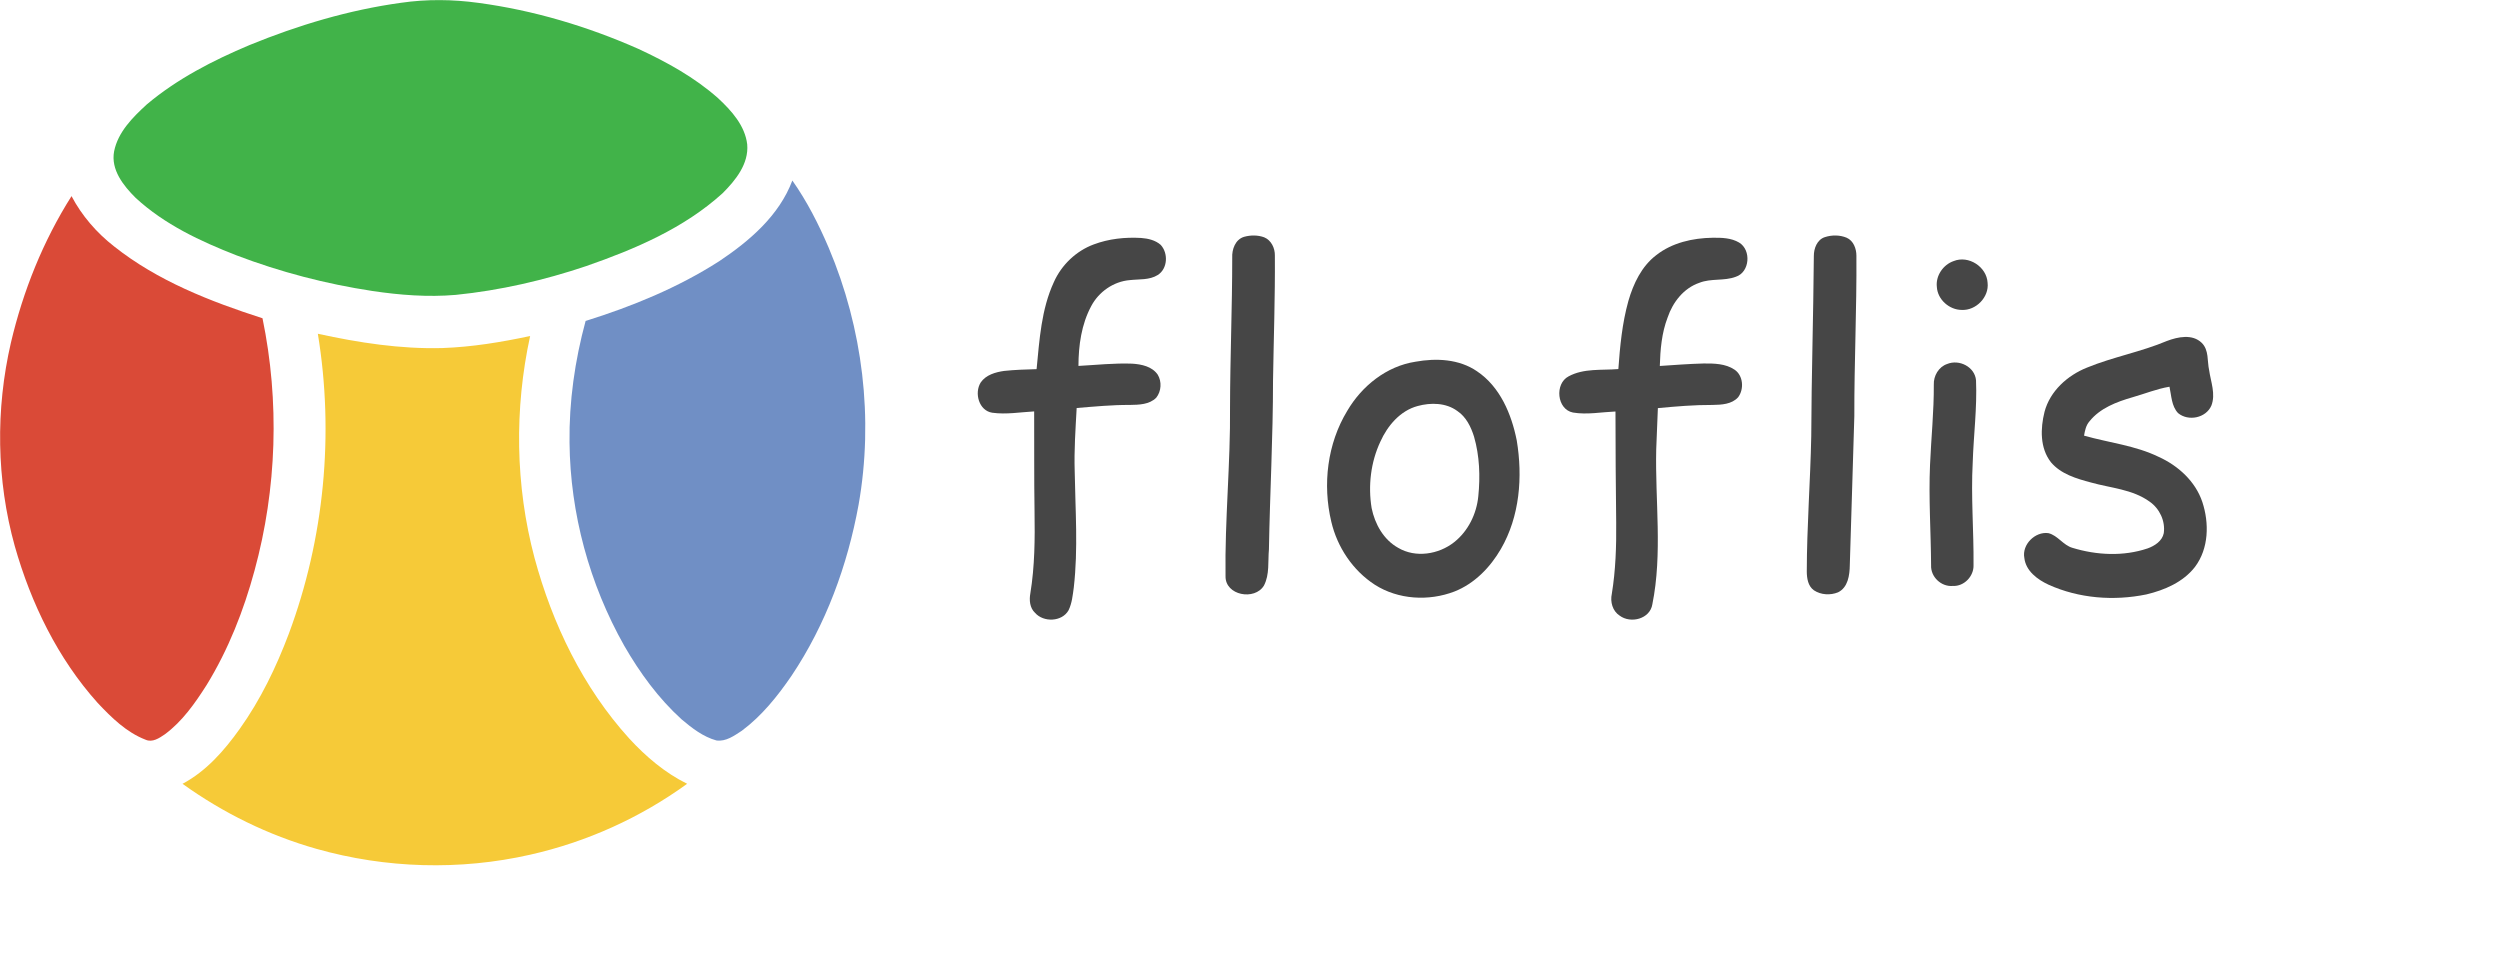
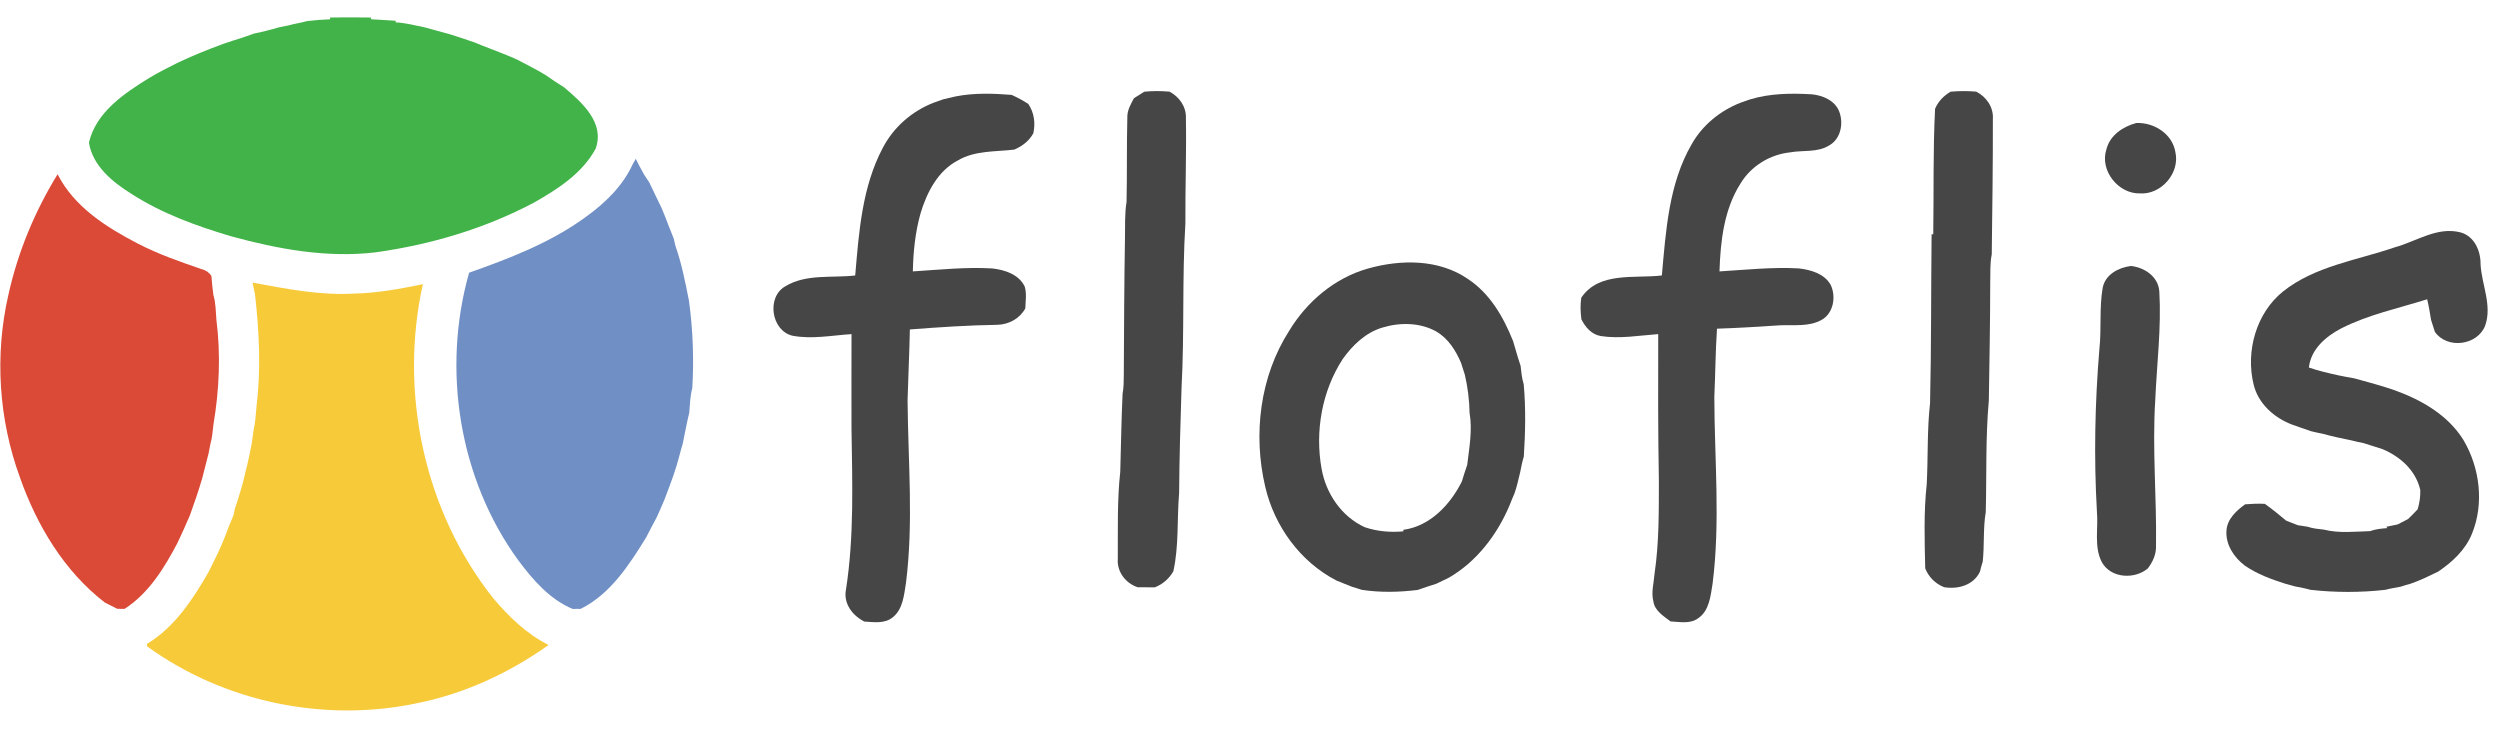
- <svg xmlns="http://www.w3.org/2000/svg" width="1124pt" height="434pt" viewBox="0 0 1124 434" version="1.1">
-   <g id="#46464600">
-     <path fill="#41b349" opacity="1.00" d=" M 180.34 1.25 C 191.85 -0.42 203.58 -0.30 215.09 1.29 C 239.91 4.62 264.14 11.86 287.02 21.98 C 299.78 27.90 312.29 34.77 322.86 44.16 C 328.86 49.74 334.96 56.46 335.95 64.94 C 336.70 73.68 330.70 81.06 324.89 86.87 C 307.51 102.64 285.49 112.01 263.57 119.63 C 244.56 126.03 224.88 130.57 204.90 132.58 C 192.38 133.65 179.77 132.67 167.37 130.82 C 146.54 127.65 126.04 122.32 106.34 114.81 C 90.12 108.48 73.91 100.90 60.99 88.96 C 55.50 83.50 49.75 76.33 51.30 68.05 C 53.05 59.32 59.68 52.76 65.98 46.96 C 79.67 35.43 95.77 27.17 112.19 20.26 C 134.05 11.31 156.90 4.47 180.34 1.25 Z" />
-     <path fill="#708fc5" opacity="1.00" d=" M 356.24 81.16 C 362.85 90.55 368.10 100.87 372.60 111.43 C 387.91 147.62 392.86 188.19 386.02 226.94 C 381.05 254.16 371.33 280.76 355.87 303.83 C 349.59 313.00 342.51 321.86 333.53 328.54 C 330.13 330.75 326.38 333.52 322.10 332.91 C 316.14 331.27 311.13 327.37 306.48 323.45 C 296.04 314.00 287.67 302.49 280.66 290.33 C 265.00 262.60 256.38 230.87 256.06 199.01 C 255.82 180.54 258.46 162.10 263.29 144.30 C 284.29 137.74 304.84 129.32 323.40 117.41 C 337.01 108.31 350.35 96.89 356.24 81.16 Z" />
-     <path fill="#da4a37" opacity="1.00" d=" M 4.91 154.06 C 10.37 130.83 19.37 108.36 32.16 88.18 C 36.80 96.99 43.43 104.64 51.27 110.76 C 70.83 126.29 94.46 135.49 118.02 143.09 C 125.74 180.48 124.50 219.68 114.44 256.51 C 109.57 274.49 102.68 292.03 92.92 307.94 C 87.71 316.12 82.01 324.31 74.12 330.14 C 71.63 331.83 68.53 333.98 65.42 332.56 C 56.84 329.26 50.12 322.62 43.93 316.05 C 25.97 296.05 13.95 271.27 6.65 245.55 C -1.63 215.84 -2.03 184.08 4.91 154.06 Z" />
-     <path fill="#464646" opacity="1.00" d=" M 559.36 106.47 C 562.28 105.67 565.50 105.64 568.37 106.69 C 571.58 108.01 573.26 111.60 573.18 114.94 C 573.32 133.70 572.64 152.44 572.35 171.20 C 572.36 196.48 570.95 221.74 570.51 247.02 C 570.01 252.43 570.88 258.28 568.27 263.27 C 564.15 270.12 550.83 267.75 551.00 259.04 C 550.64 233.68 553.26 208.37 553.02 183.00 C 553.07 160.63 554.01 138.28 554.01 115.91 C 553.81 112.13 555.39 107.64 559.36 106.47 Z" />
-     <path fill="#464646" opacity="1.00" d=" M 820.44 106.62 C 823.58 105.60 827.17 105.59 830.25 106.88 C 833.33 108.23 834.64 111.80 834.64 114.96 C 834.81 138.99 833.65 163.00 833.71 187.02 C 832.97 209.37 832.43 231.73 831.67 254.08 C 831.60 258.56 830.89 264.11 826.38 266.31 C 822.93 267.72 818.69 267.49 815.55 265.41 C 812.88 263.54 812.36 260.02 812.33 257.00 C 812.36 236.67 813.94 216.39 814.34 196.07 C 814.43 169.07 815.30 142.08 815.50 115.09 C 815.48 111.71 816.95 107.75 820.44 106.62 Z" />
-     <path fill="#464646" opacity="1.00" d=" M 491.75 109.89 C 498.53 107.34 505.88 106.57 513.07 106.99 C 516.19 107.22 519.47 107.98 521.87 110.11 C 525.31 113.86 525.01 120.79 520.54 123.63 C 516.78 126.00 512.15 125.45 507.93 125.94 C 500.65 126.55 493.99 131.20 490.61 137.63 C 486.20 145.84 484.90 155.31 484.87 164.52 C 492.91 164.09 500.94 163.19 509.00 163.50 C 513.19 163.76 517.96 164.74 520.50 168.43 C 522.42 171.55 522.14 175.94 519.85 178.80 C 516.77 181.91 512.10 181.99 508.02 182.06 C 500.01 182.01 492.04 182.79 484.07 183.44 C 483.55 192.95 482.88 202.48 483.19 212.02 C 483.47 229.37 484.76 246.79 482.78 264.09 C 482.30 267.57 481.98 271.18 480.42 274.39 C 477.48 279.61 469.21 279.90 465.37 275.55 C 462.97 273.32 462.68 269.79 463.25 266.74 C 465.23 254.60 465.32 242.27 465.13 230.01 C 464.89 214.99 465.03 199.98 464.96 184.97 C 458.71 185.31 452.41 186.43 446.18 185.57 C 440.10 184.70 437.94 176.67 440.94 171.94 C 443.28 168.54 447.55 167.33 451.43 166.77 C 456.28 166.25 461.17 166.11 466.05 165.97 C 467.35 152.75 468.16 139.07 473.82 126.83 C 477.25 119.12 483.82 112.82 491.75 109.89 Z" />
-     <path fill="#464646" opacity="1.00" d=" M 744.68 114.69 C 751.82 109.09 761.08 107.03 770.00 106.89 C 774.02 106.85 778.34 106.93 781.90 109.05 C 787.47 112.39 786.75 122.40 780.40 124.44 C 775.15 126.44 769.26 125.05 764.02 127.15 C 756.97 129.56 752.08 135.88 749.76 142.75 C 747.09 149.69 746.47 157.18 746.25 164.54 C 752.83 164.10 759.41 163.59 766.00 163.42 C 770.69 163.39 775.78 163.47 779.82 166.18 C 783.78 168.82 784.21 174.91 781.49 178.57 C 778.64 181.78 774.00 181.99 770.02 182.06 C 761.78 182.02 753.57 182.72 745.38 183.49 C 745.06 189.66 744.96 195.85 744.64 202.03 C 744.10 225.21 747.52 248.73 742.90 271.67 C 741.87 278.30 733.14 280.51 728.18 276.78 C 725.00 274.72 723.88 270.58 724.67 267.01 C 726.39 256.43 726.75 245.69 726.64 234.99 C 726.47 218.33 726.30 201.67 726.32 185.01 C 719.97 185.27 713.54 186.54 707.21 185.48 C 699.94 184.06 698.90 172.51 705.24 169.21 C 712.07 165.50 720.14 166.55 727.61 165.93 C 728.35 155.66 729.33 145.31 732.11 135.35 C 734.36 127.55 738.06 119.71 744.68 114.69 Z" />
-     <path fill="#464646" opacity="1.00" d=" M 878.36 117.38 C 885.06 114.66 893.24 119.96 893.62 127.12 C 894.38 133.57 888.41 139.68 881.98 139.34 C 876.40 139.31 871.14 134.68 870.81 129.04 C 870.21 124.01 873.63 119.00 878.36 117.38 Z" />
-     <path fill="#f6ca38" opacity="1.00" d=" M 142.90 150.06 C 161.30 154.07 180.09 157.00 198.98 156.48 C 212.25 156.01 225.39 153.84 238.35 151.07 C 231.21 183.83 231.68 218.31 240.30 250.75 C 248.32 280.49 262.11 309.12 282.92 332.05 C 290.40 340.18 298.98 347.48 308.94 352.39 C 287.90 367.66 263.73 378.56 238.38 384.27 C 206.79 391.44 173.42 390.47 142.27 381.64 C 120.69 375.53 100.27 365.48 82.06 352.40 C 92.71 346.74 100.84 337.45 107.75 327.75 C 117.12 314.63 124.17 300.00 129.85 284.94 C 145.80 242.13 150.31 195.14 142.90 150.06 Z" />
-     <path fill="#464646" opacity="1.00" d=" M 974.27 153.29 C 979.17 151.44 985.70 150.06 989.89 154.14 C 993.21 157.38 992.30 162.33 993.23 166.46 C 993.97 171.67 996.24 177.16 994.24 182.35 C 991.81 187.96 983.87 189.56 979.26 185.73 C 976.27 182.56 976.28 177.88 975.40 173.87 C 969.68 174.82 964.29 177.05 958.74 178.62 C 951.64 180.67 944.18 183.48 939.42 189.44 C 937.85 191.23 937.38 193.60 936.99 195.87 C 948.17 199.05 959.99 200.26 970.57 205.42 C 979.32 209.38 987.07 216.42 990.17 225.70 C 993.31 235.22 993.09 246.61 986.87 254.87 C 981.58 261.71 973.22 265.30 965.02 267.25 C 950.40 270.26 934.72 269.07 921.05 262.89 C 916.06 260.58 910.79 256.71 910.14 250.82 C 908.99 244.82 915.03 238.87 920.96 239.70 C 925.21 240.75 927.58 245.11 931.78 246.31 C 942.68 249.63 954.66 250.24 965.55 246.57 C 968.73 245.44 972.13 243.25 972.83 239.71 C 973.60 234.24 970.95 228.66 966.46 225.53 C 958.76 219.95 948.92 219.43 940.05 216.92 C 933.58 215.19 926.60 213.16 922.12 207.85 C 917.11 201.47 917.34 192.65 919.22 185.15 C 921.70 175.80 929.53 168.79 938.30 165.28 C 950.01 160.47 962.60 158.22 974.27 153.29 Z" />
-     <path fill="#464646" opacity="1.00" d=" M 636.39 162.63 C 645.69 160.94 656.01 161.40 664.04 166.91 C 674.42 173.86 679.58 186.18 681.93 198.03 C 684.66 214.43 683.28 232.20 674.80 246.82 C 670.00 255.10 662.92 262.42 653.88 265.96 C 642.35 270.38 628.65 269.61 618.14 262.91 C 608.23 256.50 601.22 246.00 598.55 234.55 C 594.58 217.86 596.74 199.50 605.71 184.74 C 612.27 173.54 623.35 164.64 636.39 162.63 M 637.40 182.54 C 629.51 184.65 623.83 191.39 620.60 198.59 C 616.28 207.81 615.05 218.40 616.68 228.42 C 618.13 235.60 622.07 242.69 628.65 246.32 C 636.46 250.93 646.83 249.27 653.77 243.78 C 660.09 238.80 663.89 231.01 664.65 223.06 C 665.55 214.16 665.22 205.00 662.74 196.36 C 661.36 191.93 659.17 187.42 655.21 184.78 C 650.13 181.04 643.27 180.94 637.40 182.54 Z" />
-     <path fill="#464646" opacity="1.00" d=" M 875.44 163.65 C 880.84 161.41 887.90 164.93 888.42 171.00 C 888.94 183.35 887.32 195.67 886.93 208.01 C 886.10 223.35 887.44 238.70 887.30 254.04 C 887.49 259.06 883.08 263.70 878.00 263.44 C 872.77 263.90 867.97 259.37 868.22 254.11 C 868.13 239.09 867.08 224.06 867.74 209.03 C 868.25 197.01 869.51 185.02 869.44 172.97 C 869.26 169.03 871.61 164.93 875.44 163.65 Z" />
+ <svg xmlns="http://www.w3.org/2000/svg" width="806px" height="239px" viewBox="0 0 806 239" version="1.1">
+   <g id="#ffffffff">
+     <path fill="#41b349" opacity="1.00" d=" M 106.42 5.64 C 110.81 5.58 115.20 5.59 119.59 5.65 L 119.59 6.20 C 122.24 6.33 124.90 6.56 127.56 6.69 L 127.57 7.21 C 130.77 7.38 133.87 8.19 137.00 8.84 C 139.65 9.63 142.34 10.25 145.00 11.03 C 147.71 11.88 150.42 12.78 153.11 13.72 C 154.75 14.42 156.41 15.08 158.09 15.70 C 159.36 16.21 160.64 16.70 161.92 17.20 C 163.57 17.84 165.21 18.52 166.82 19.26 C 169.82 20.89 172.91 22.36 175.83 24.15 C 177.81 25.55 179.83 26.89 181.89 28.17 C 187.57 33.01 195.07 39.52 192.04 47.93 C 187.72 55.92 179.82 60.96 172.15 65.32 C 156.29 73.72 138.81 78.88 121.06 81.36 C 105.38 83.22 89.61 80.31 74.51 76.18 C 63.37 72.88 52.30 68.86 42.46 62.56 C 36.32 58.72 29.90 53.56 28.67 45.97 C 30.99 36.14 40.02 30.12 48.09 25.14 C 51.04 23.36 54.13 21.83 57.20 20.27 C 59.47 19.20 61.77 18.18 64.09 17.22 C 65.34 16.70 66.60 16.21 67.85 15.70 C 69.27 15.20 70.67 14.65 72.08 14.11 C 73.03 13.77 73.98 13.46 74.94 13.15 C 75.99 12.80 77.04 12.48 78.10 12.16 C 79.38 11.70 80.67 11.28 81.94 10.81 C 83.27 10.53 84.62 10.28 85.93 9.90 C 87.26 9.56 88.61 9.25 89.92 8.82 C 90.96 8.61 92.00 8.40 93.05 8.18 C 95.00 7.61 97.03 7.38 98.98 6.80 C 101.46 6.50 103.95 6.32 106.44 6.22 L 106.42 5.64 Z" />
+     <path fill="#464646" opacity="1.00" d=" M 304.13 32.01 C 305.45 31.67 306.78 31.39 308.12 31.08 C 314.04 29.92 320.16 30.11 326.15 30.59 C 328.01 31.44 329.82 32.39 331.54 33.52 C 333.42 36.34 333.87 39.69 333.14 42.98 C 331.79 45.45 329.57 47.12 327.02 48.23 C 320.92 48.96 314.35 48.48 308.85 51.70 C 302.34 55.08 298.80 62.07 296.77 68.82 C 295.07 74.89 294.43 81.21 294.30 87.50 C 302.82 86.96 311.35 86.05 319.89 86.54 C 323.93 86.99 328.58 88.48 330.40 92.47 C 331.03 94.74 330.64 97.13 330.56 99.44 C 328.74 102.73 325.24 104.63 321.52 104.72 C 312.11 104.86 302.72 105.49 293.34 106.22 C 293.20 113.84 292.80 121.44 292.60 129.05 C 292.76 148.66 294.55 168.38 292.09 187.92 C 291.46 191.79 291.13 196.38 287.83 199.02 C 285.24 201.15 281.74 200.58 278.66 200.39 C 274.82 198.44 271.84 194.57 272.75 190.04 C 275.41 172.84 274.77 155.39 274.52 138.05 C 274.51 127.94 274.49 117.83 274.53 107.72 C 268.20 108.13 261.76 109.43 255.45 108.23 C 248.62 106.56 247.05 95.77 253.20 92.29 C 259.98 88.21 268.21 89.69 275.72 88.81 C 276.91 74.85 277.93 60.26 284.62 47.65 C 288.11 40.98 294.03 35.80 301.05 33.10 C 302.07 32.73 303.10 32.37 304.13 32.01 Z" />
+     <path fill="#464646" opacity="1.00" d=" M 368.91 29.57 C 371.62 29.29 374.35 29.31 377.07 29.55 C 380.21 31.23 382.48 34.40 382.34 38.07 C 382.53 49.39 382.11 60.71 382.17 72.03 C 381.08 89.66 381.89 107.37 380.93 125.00 C 380.57 136.33 380.23 147.66 380.15 158.99 C 379.42 167.38 380.13 175.94 378.28 184.21 C 376.91 186.57 374.85 188.37 372.31 189.36 C 370.46 189.36 368.61 189.35 366.77 189.33 C 362.84 188.01 360.03 184.29 360.38 180.07 C 360.44 170.76 360.15 161.37 361.17 152.10 C 361.43 143.72 361.52 135.33 361.92 126.96 C 362.28 125.01 362.30 123.02 362.31 121.05 C 362.40 106.35 362.43 91.65 362.69 76.94 C 362.78 72.99 362.56 69.01 363.20 65.09 C 363.40 56.04 363.22 46.99 363.45 37.95 C 363.36 35.64 364.53 33.63 365.58 31.67 C 366.69 30.98 367.80 30.28 368.91 29.57 Z" />
+     <path fill="#464646" opacity="1.00" d=" M 564.14 32.07 C 570.58 30.09 577.39 30.02 584.06 30.40 C 587.66 30.72 591.70 32.44 593.01 36.09 C 594.41 39.83 593.44 44.79 589.77 46.86 C 585.96 49.26 581.30 48.35 577.08 49.13 C 570.61 49.81 564.52 53.55 561.15 59.15 C 555.80 67.54 554.68 77.77 554.36 87.50 C 562.86 86.98 571.37 86.06 579.90 86.53 C 583.75 86.97 588.20 88.21 590.22 91.86 C 592.01 95.61 591.13 101.00 587.29 103.13 C 583.25 105.40 578.45 104.69 574.02 104.87 C 567.20 105.32 560.39 105.75 553.56 105.97 C 553.06 113.31 553.04 120.67 552.70 128.01 C 552.74 148.05 554.67 168.20 552.14 188.17 C 551.48 192.13 551.10 196.93 547.44 199.36 C 544.87 201.23 541.53 200.49 538.60 200.35 C 536.36 198.64 533.49 196.96 533.05 193.91 C 532.28 190.91 533.22 187.86 533.44 184.86 C 534.89 174.97 534.81 164.95 534.82 154.97 C 534.54 139.22 534.56 123.47 534.61 107.72 C 528.47 108.16 522.26 109.29 516.13 108.35 C 513.15 107.86 511.11 105.51 509.84 102.94 C 509.55 100.63 509.44 98.28 509.81 95.97 C 515.55 87.46 527.03 89.86 535.78 88.81 C 537.09 74.44 537.99 59.26 545.40 46.49 C 548.85 40.37 554.53 35.73 561.03 33.16 C 562.06 32.79 563.10 32.43 564.14 32.07 Z" />
+     <path fill="#464646" opacity="1.00" d=" M 628.86 29.56 C 631.60 29.32 634.36 29.30 637.11 29.54 C 640.43 31.21 642.75 34.57 642.50 38.38 C 642.53 52.94 642.32 67.50 642.14 82.05 C 641.52 84.99 641.75 88.00 641.65 90.98 C 641.63 103.69 641.41 116.39 641.20 129.10 C 640.12 141.04 640.52 153.09 640.21 165.08 C 639.32 170.35 639.80 175.74 639.24 181.05 C 638.90 182.12 638.59 183.20 638.34 184.30 C 636.26 188.70 631.26 190.04 626.79 189.32 C 623.95 188.18 621.82 186.08 620.69 183.24 C 620.49 174.20 620.19 165.06 621.18 156.07 C 621.63 147.38 621.27 138.65 622.25 129.99 C 622.68 111.84 622.54 93.68 622.75 75.53 L 623.28 75.52 C 623.49 62.03 623.17 48.52 623.87 35.06 C 624.88 32.68 626.65 30.87 628.86 29.56 Z" />
+     <path fill="#464646" opacity="1.00" d=" M 688.73 39.66 C 694.44 39.41 700.37 43.14 701.34 49.02 C 702.89 55.74 696.80 62.79 689.97 62.35 C 682.94 62.58 676.86 54.93 679.11 48.13 C 680.23 43.61 684.45 40.80 688.73 39.66 Z" />
+     <path fill="#708fc5" opacity="1.00" d=" M 203.96 52.99 C 204.22 52.55 204.72 51.65 204.97 51.21 C 205.81 52.93 206.73 54.61 207.66 56.29 C 208.21 57.13 208.76 57.97 209.32 58.81 C 209.97 60.15 210.62 61.50 211.26 62.85 C 211.89 64.21 212.55 65.55 213.22 66.89 C 214.08 68.95 214.94 71.02 215.70 73.13 C 216.20 74.39 216.68 75.66 217.21 76.91 C 217.34 77.47 217.59 78.59 217.72 79.15 C 219.77 84.94 220.94 90.99 222.13 97.00 C 223.40 106.31 223.75 115.69 223.20 125.08 C 222.52 127.69 222.42 130.40 222.21 133.09 C 221.38 136.39 220.82 139.75 220.11 143.08 C 219.69 144.36 219.37 145.67 219.02 146.98 C 218.71 148.01 218.42 149.04 218.14 150.08 C 217.79 151.11 217.46 152.15 217.14 153.20 C 216.68 154.43 216.25 155.68 215.79 156.92 C 215.27 158.33 214.71 159.74 214.19 161.15 C 213.38 163.04 212.58 164.94 211.71 166.81 C 210.55 168.94 209.43 171.09 208.32 173.26 C 202.87 182.10 196.82 191.52 187.22 196.29 C 186.35 196.29 185.49 196.30 184.62 196.32 C 177.21 193.22 171.85 187.00 167.15 180.72 C 147.97 154.42 142.39 119.12 151.24 87.92 C 164.34 83.28 177.58 78.21 188.89 69.92 C 195.06 65.48 200.76 60.00 203.96 52.99 Z" />
+     <path fill="#da4a37" opacity="1.00" d=" M 18.57 56.18 C 23.92 66.72 34.27 73.26 44.43 78.53 C 51.03 81.97 58.08 84.38 65.09 86.81 C 66.38 87.10 67.41 87.88 68.16 88.94 C 68.30 91.01 68.53 93.06 68.80 95.12 C 69.59 97.71 69.53 100.45 69.77 103.12 C 71.20 114.29 70.69 125.78 68.81 136.88 C 68.56 138.91 68.46 140.98 67.87 142.95 C 67.66 144.02 67.45 145.09 67.25 146.16 C 66.54 148.81 65.89 151.48 65.21 154.14 C 64.03 158.18 62.66 162.17 61.23 166.13 C 59.94 169.12 58.63 172.10 57.22 175.03 C 52.98 183.09 48.00 191.25 40.17 196.30 C 39.38 196.29 38.59 196.29 37.80 196.28 C 36.47 195.59 35.14 194.91 33.80 194.26 C 20.67 184.15 11.85 169.34 6.41 153.88 C -0.42 135.18 -1.76 114.54 2.69 95.13 C 5.72 81.36 11.19 68.18 18.57 56.18 Z" />
+     <path fill="#464646" opacity="1.00" d=" M 772.03 79.75 C 779.01 77.86 785.72 72.98 793.27 74.92 C 797.72 76.13 799.79 80.87 799.73 85.16 C 800.08 91.78 803.55 98.47 801.20 105.03 C 798.69 111.40 788.94 112.64 785.00 106.99 C 784.61 105.69 784.19 104.40 783.77 103.12 C 783.42 100.90 783.05 98.68 782.51 96.49 C 773.22 99.41 763.54 101.43 754.82 105.87 C 749.85 108.46 745.05 112.56 744.38 118.49 C 747.53 119.57 750.78 120.33 754.04 121.04 C 755.68 121.39 757.33 121.67 759.00 121.97 C 763.40 123.19 767.83 124.34 772.15 125.86 C 780.77 128.97 789.25 133.86 794.20 141.83 C 799.51 150.81 800.96 162.37 796.94 172.13 C 794.85 177.30 790.60 181.23 786.06 184.29 C 783.15 185.70 780.24 187.14 777.17 188.19 C 776.10 188.47 775.05 188.79 774.02 189.14 C 772.34 189.45 770.67 189.71 769.03 190.16 C 761.03 191.06 752.91 191.06 744.91 190.16 C 743.29 189.69 741.62 189.40 739.98 189.07 C 738.93 188.77 737.88 188.48 736.83 188.21 C 732.25 186.76 727.68 185.08 723.70 182.33 C 720.20 179.66 717.46 175.53 717.82 170.98 C 718.09 167.29 721.02 164.62 723.83 162.59 C 725.94 162.43 728.06 162.32 730.19 162.44 C 732.56 164.15 734.84 165.98 737.07 167.86 C 738.32 168.35 739.57 168.82 740.83 169.33 C 741.85 169.48 742.89 169.64 743.95 169.81 C 745.66 170.40 747.47 170.56 749.27 170.76 C 754.11 171.99 759.16 171.37 764.10 171.24 C 765.87 170.58 767.77 170.42 769.66 170.26 L 769.35 169.83 C 770.57 169.61 771.77 169.36 773.00 169.08 C 774.10 168.48 775.22 167.90 776.36 167.34 C 777.42 166.33 778.45 165.27 779.46 164.19 C 780.05 162.17 780.37 160.09 780.30 157.98 C 778.86 151.68 773.87 147.19 768.09 144.79 C 766.08 144.15 764.07 143.54 762.09 142.88 C 760.72 142.59 759.39 142.33 758.07 141.97 C 755.06 141.37 752.06 140.73 749.11 139.92 C 747.75 139.62 746.42 139.36 745.10 139.03 C 744.07 138.68 743.05 138.33 742.04 137.97 C 741.04 137.63 740.05 137.28 739.07 136.93 C 733.23 134.75 728.02 130.15 726.55 123.90 C 723.97 113.24 727.37 100.97 736.05 93.97 C 746.37 85.76 759.88 83.93 772.03 79.75 Z" />
+     <path fill="#464646" opacity="1.00" d=" M 441.03 86.58 C 451.58 83.60 463.87 83.49 473.22 89.92 C 480.37 94.60 484.75 102.26 487.84 110.03 C 488.62 112.65 489.33 115.30 490.23 117.90 C 490.46 119.91 490.64 121.95 491.25 123.90 C 491.94 131.64 491.78 139.43 491.28 147.19 C 490.79 148.80 490.45 150.44 490.14 152.09 C 489.55 154.43 489.09 156.80 488.27 159.07 C 487.70 160.34 487.19 161.64 486.68 162.93 C 482.69 172.38 476.12 181.03 467.14 186.24 C 465.80 186.87 464.46 187.51 463.14 188.17 C 461.10 188.84 459.06 189.47 457.06 190.20 C 451.07 190.93 444.99 191.08 439.02 190.16 C 437.98 189.80 436.94 189.48 435.89 189.18 C 434.22 188.51 432.56 187.84 430.90 187.18 C 419.23 181.16 410.87 169.67 407.92 156.96 C 403.93 140.07 406.18 121.38 415.64 106.63 C 421.36 97.20 430.32 89.60 441.03 86.58 M 445.80 105.58 C 440.35 107.15 436.07 111.27 432.86 115.80 C 426.18 126.13 423.91 139.08 426.08 151.14 C 427.49 159.12 432.51 166.55 440.00 169.97 C 444.00 171.33 448.20 171.69 452.40 171.31 L 452.48 170.80 C 461.07 169.66 467.62 162.64 471.31 155.20 C 471.85 153.41 472.42 151.64 473.03 149.88 C 473.68 144.34 474.76 138.69 473.79 133.13 C 473.71 128.97 473.21 124.85 472.26 120.80 C 471.84 119.54 471.45 118.27 471.04 117.00 C 469.36 113.03 466.92 109.17 463.14 106.92 C 457.91 103.97 451.44 103.88 445.80 105.58 Z" />
+     <path fill="#464646" opacity="1.00" d=" M 677.90 92.81 C 678.73 88.49 682.98 86.28 687.00 85.75 C 691.43 86.22 695.88 89.22 696.17 94.02 C 696.85 105.70 695.35 117.39 694.85 129.06 C 693.86 144.71 695.34 160.37 695.10 176.02 C 695.19 178.73 694.04 181.18 692.44 183.29 C 688.11 186.87 680.55 186.45 677.65 181.27 C 675.03 176.26 676.54 170.39 676.05 164.99 C 675.04 147.51 675.40 129.99 676.84 112.55 C 677.56 105.99 676.77 99.31 677.90 92.81 Z" />
+     <path fill="#f6ca38" opacity="1.00" d=" M 81.41 91.11 C 92.16 93.09 103.01 95.27 114.00 94.66 C 121.54 94.50 128.97 93.15 136.33 91.62 C 128.59 126.54 136.76 164.88 159.09 192.96 C 164.13 198.88 169.83 204.45 176.87 207.93 C 164.05 217.06 149.45 223.78 133.97 226.82 C 104.18 232.97 72.05 226.26 47.40 208.36 C 47.40 208.17 47.38 207.79 47.38 207.60 C 56.34 202.19 62.23 193.16 67.32 184.27 C 68.34 182.25 69.29 180.21 70.30 178.19 C 71.56 175.47 72.70 172.69 73.72 169.87 C 74.24 168.63 74.74 167.39 75.27 166.16 C 75.39 165.61 75.62 164.50 75.74 163.94 C 76.66 161.39 77.39 158.77 78.17 156.17 C 79.26 151.83 80.33 147.48 81.14 143.08 C 81.35 141.65 81.54 140.23 81.74 138.81 C 82.34 136.19 82.48 133.51 82.72 130.84 C 84.18 118.92 83.56 106.78 82.21 94.87 C 82.01 93.93 81.61 92.05 81.41 91.11 Z" />
  </g>
</svg>
